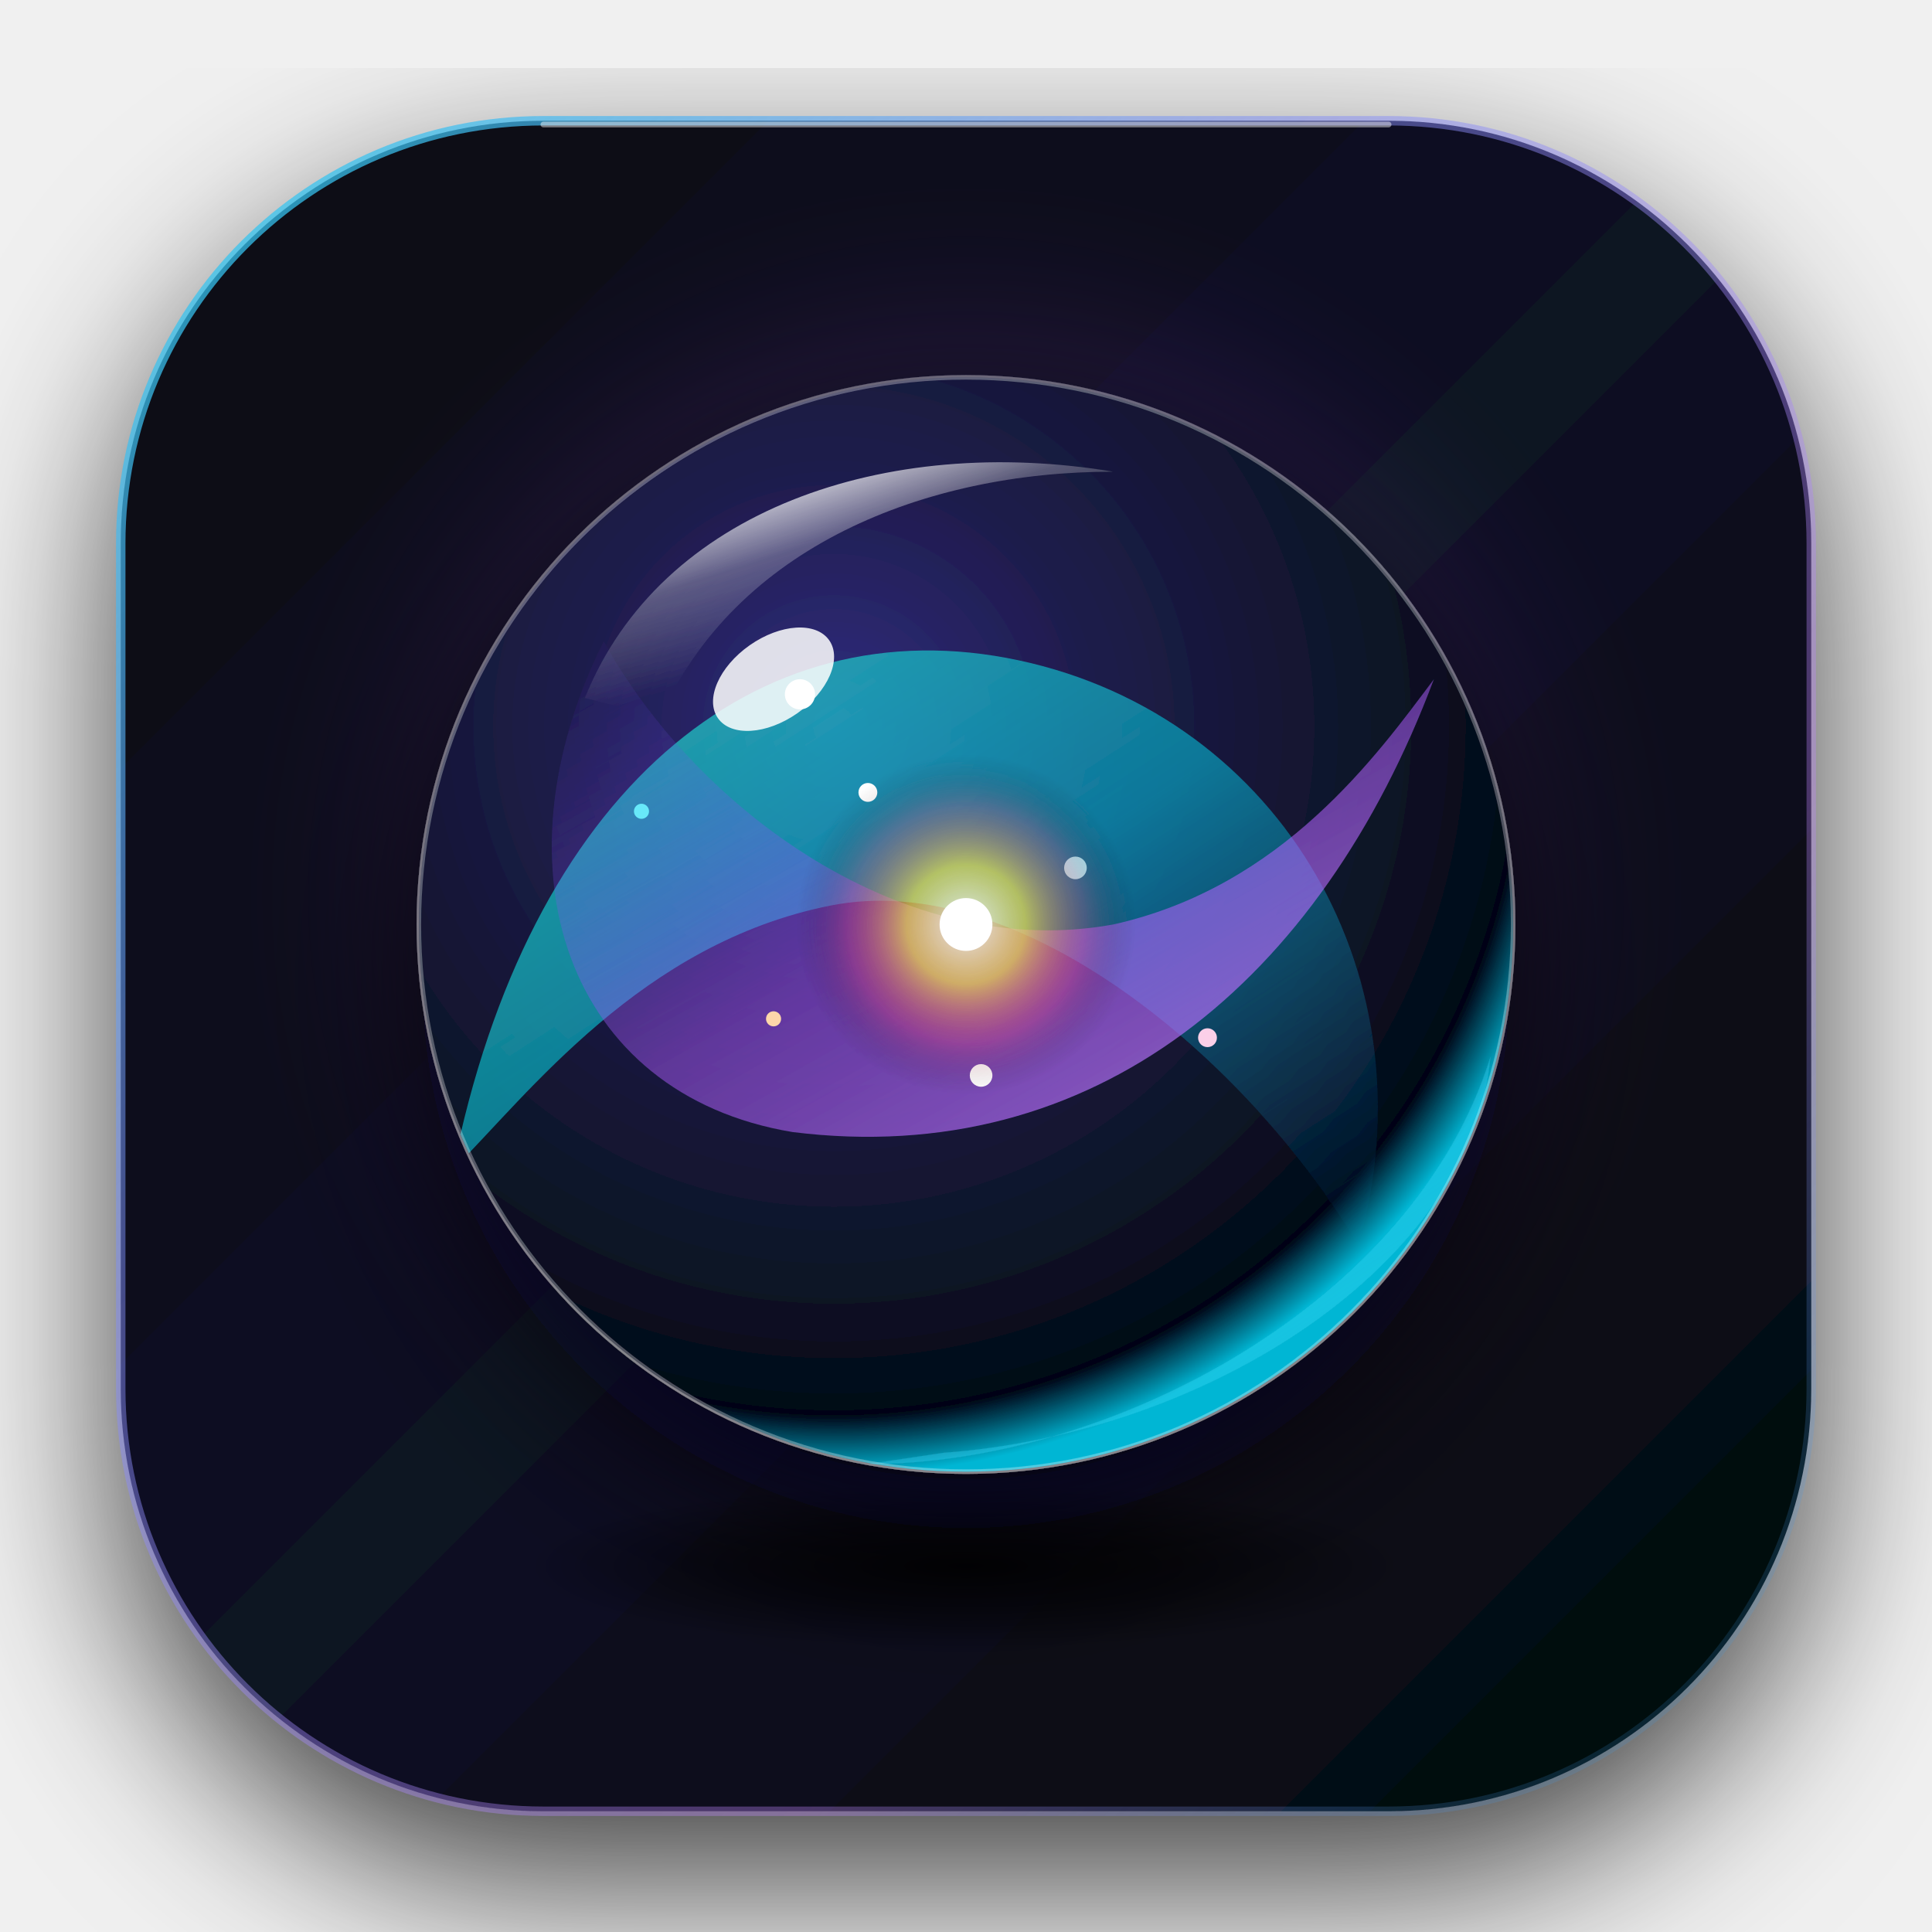
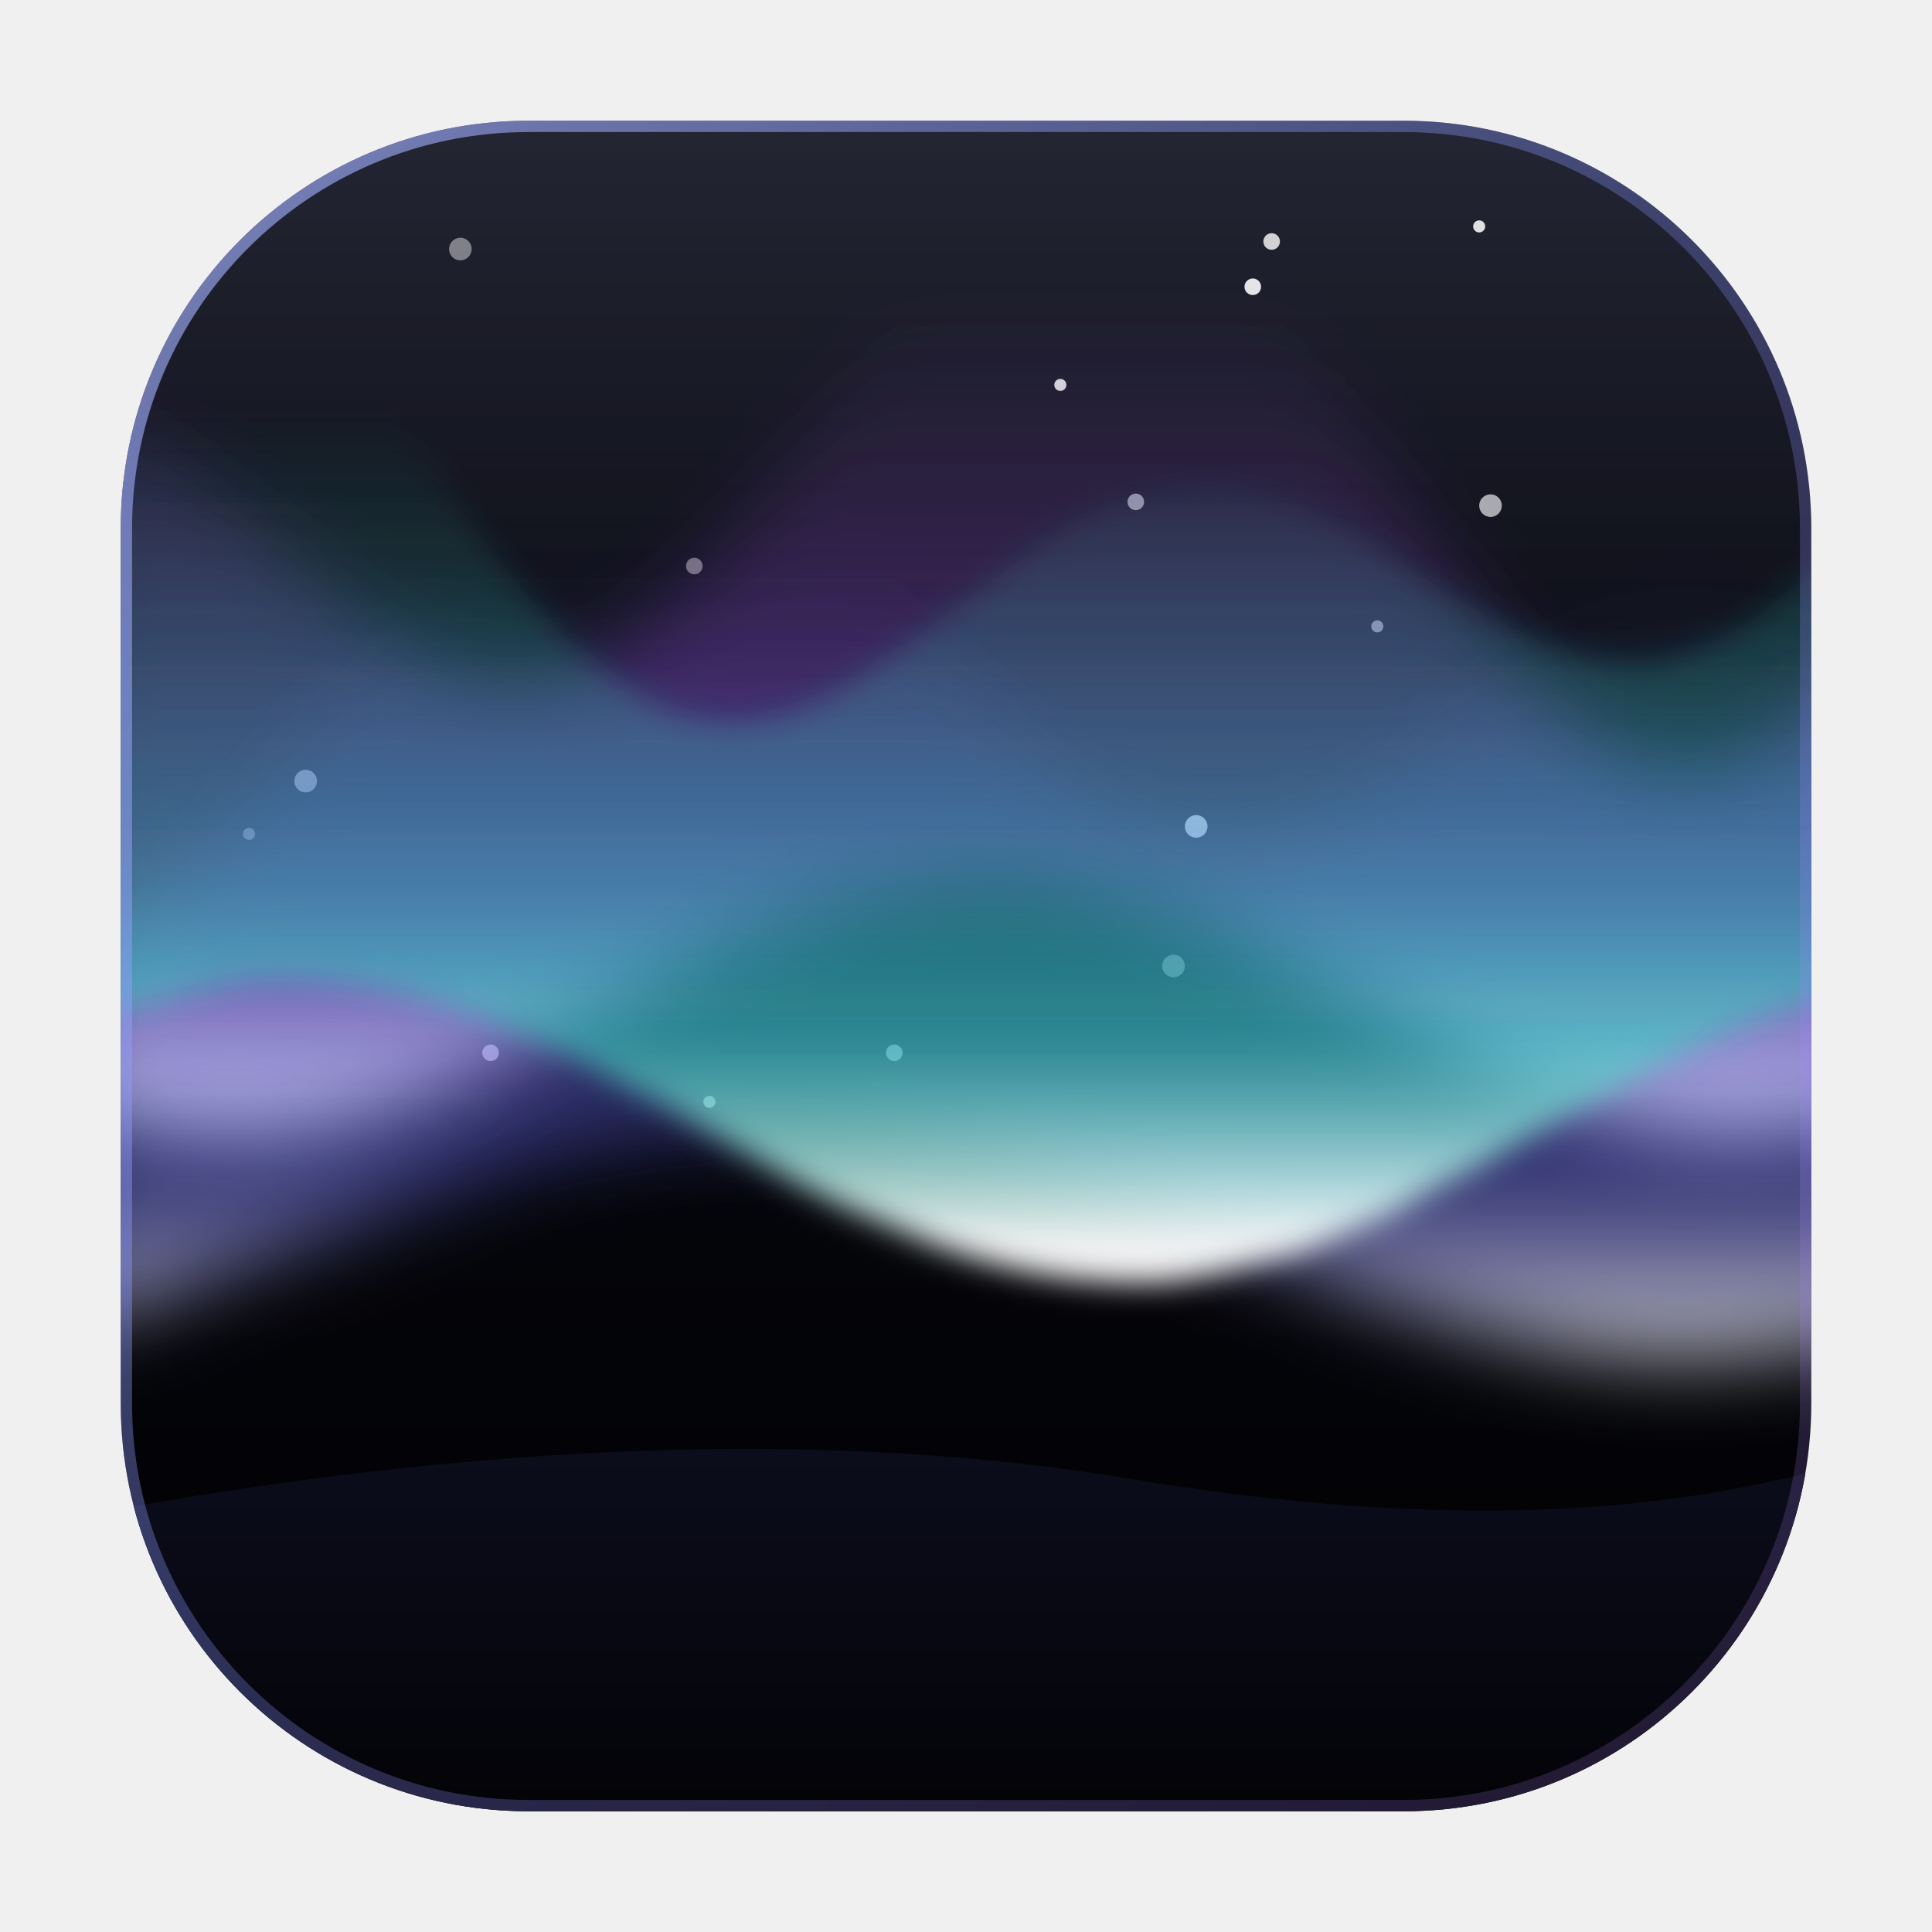
<svg xmlns="http://www.w3.org/2000/svg" viewBox="0 0 512 512" width="512" height="512">
  <defs>
-     <linearGradient id="zs-bg" x1="0%" y1="0%" x2="100%" y2="100%">
-       <stop offset="0%" stop-color="#060913" />
-       <stop offset="50%" stop-color="#0c1224" />
-       <stop offset="100%" stop-color="#04050b" />
+     <linearGradient id="bg" x1="0" y1="0" x2="0" y2="1">
+       <stop offset="0" stop-color="#101221" />
+       <stop offset=".55" stop-color="#05060b" />
+       <stop offset="1" stop-color="#010103" />
    </linearGradient>
-     <linearGradient id="zs-border" x1="0%" y1="0%" x2="100%" y2="100%">
-       <stop offset="0%" stop-color="#22d3ee" stop-opacity="0.8" />
-       <stop offset="35%" stop-color="#818cf8" stop-opacity="0.5" />
-       <stop offset="70%" stop-color="#c084fc" stop-opacity="0.35" />
-       <stop offset="100%" stop-color="#0ea5e9" stop-opacity="0.1" />
+     <linearGradient id="edge" x1="0" y1="0" x2="1" y2="1">
+       <stop offset="0" stop-color="#a5b4fc" stop-opacity=".7" />
+       <stop offset=".5" stop-color="#818cf8" stop-opacity=".3" />
+       <stop offset="1" stop-color="#c084fc" stop-opacity=".15" />
    </linearGradient>
-     <radialGradient id="zs-halo" cx="50%" cy="48%" r="50%">
-       <stop offset="0%" stop-color="#06b6d4" stop-opacity="0.4" />
-       <stop offset="45%" stop-color="#6366f1" stop-opacity="0.22" />
-       <stop offset="75%" stop-color="#a855f7" stop-opacity="0.08" />
-       <stop offset="100%" stop-color="#000000" stop-opacity="0" />
-     </radialGradient>
-     <radialGradient id="zs-sphere-body" cx="38%" cy="32%" r="68%">
-       <stop offset="0%" stop-color="#312e81" />
-       <stop offset="35%" stop-color="#1e1b4b" />
-       <stop offset="70%" stop-color="#0f172a" />
-       <stop offset="92%" stop-color="#020617" />
-       <stop offset="100%" stop-color="#06b6d4" />
-     </radialGradient>
-     <linearGradient id="zs-nebula-1" x1="0%" y1="0%" x2="100%" y2="100%">
-       <stop offset="0%" stop-color="#2dd4bf" stop-opacity="0.8" />
-       <stop offset="50%" stop-color="#06b6d4" stop-opacity="0.6" />
-       <stop offset="100%" stop-color="#0284c7" stop-opacity="0" />
+     <linearGradient id="sheen" x1="0" y1="0" x2="0" y2="1">
+       <stop offset="0" stop-color="#fff" stop-opacity=".08" />
+       <stop offset=".4" stop-color="#fff" stop-opacity="0" />
    </linearGradient>
-     <linearGradient id="zs-nebula-2" x1="100%" y1="100%" x2="0%" y2="0%">
-       <stop offset="0%" stop-color="#c084fc" stop-opacity="0.85" />
-       <stop offset="50%" stop-color="#a855f7" stop-opacity="0.5" />
-       <stop offset="100%" stop-color="#4f46e5" stop-opacity="0" />
+     <filter id="b4" x="-50%" y="-50%" width="200%" height="200%">
+       <feGaussianBlur stdDeviation="4" />
+     </filter>
+     <filter id="b10" x="-100%" y="-100%" width="300%" height="300%">
+       <feGaussianBlur stdDeviation="10" />
+     </filter>
+     <filter id="b22" x="-100%" y="-100%" width="300%" height="300%">
+       <feGaussianBlur stdDeviation="22" />
+     </filter>
+     <clipPath id="tile">
+       <rect x="32" y="32" width="448" height="448" rx="108" />
+     </clipPath>
+     <linearGradient id="g1" x1="0" y1="110" x2="0" y2="330" gradientUnits="userSpaceOnUse">
+       <stop offset="0" stop-color="#2dd4bf" stop-opacity="0" />
+       <stop offset=".75" stop-color="#2dd4bf" stop-opacity=".55" />
+       <stop offset="1" stop-color="#ffffff" stop-opacity=".95" />
    </linearGradient>
-     <radialGradient id="zs-core-star" cx="50%" cy="50%" r="50%">
-       <stop offset="0%" stop-color="#ffffff" stop-opacity="1" />
-       <stop offset="35%" stop-color="#fde047" stop-opacity="0.8" />
-       <stop offset="70%" stop-color="#f43f5e" stop-opacity="0.3" />
-       <stop offset="100%" stop-color="#000000" stop-opacity="0" />
-     </radialGradient>
-     <linearGradient id="zs-specular-top" x1="30%" y1="15%" x2="60%" y2="60%">
-       <stop offset="0%" stop-color="#ffffff" stop-opacity="0.85" />
-       <stop offset="40%" stop-color="#ffffff" stop-opacity="0.3" />
-       <stop offset="100%" stop-color="#ffffff" stop-opacity="0" />
+     <linearGradient id="g2" x1="0" y1="80" x2="0" y2="290" gradientUnits="userSpaceOnUse">
+       <stop offset="0" stop-color="#a855f7" stop-opacity="0" />
+       <stop offset=".75" stop-color="#a855f7" stop-opacity=".55" />
+       <stop offset="1" stop-color="#ffffff" stop-opacity=".95" />
    </linearGradient>
-     <linearGradient id="zs-fresnel" x1="0%" y1="0%" x2="100%" y2="100%">
-       <stop offset="0%" stop-color="#38bdf8" stop-opacity="0" />
-       <stop offset="70%" stop-color="#22d3ee" stop-opacity="0.5" />
-       <stop offset="100%" stop-color="#ffffff" stop-opacity="0.9" />
+     <linearGradient id="g3" x1="0" y1="150" x2="0" y2="360" gradientUnits="userSpaceOnUse">
+       <stop offset="0" stop-color="#6366f1" stop-opacity="0" />
+       <stop offset=".75" stop-color="#6366f1" stop-opacity=".55" />
+       <stop offset="1" stop-color="#ffffff" stop-opacity=".95" />
    </linearGradient>
-     <radialGradient id="zs-contact-shadow" cx="50%" cy="50%" r="50%">
-       <stop offset="0%" stop-color="#000000" stop-opacity="0.85" />
-       <stop offset="50%" stop-color="#000000" stop-opacity="0.5" />
-       <stop offset="100%" stop-color="#000000" stop-opacity="0" />
-     </radialGradient>
-     <clipPath id="zs-sphere-clip">
-       <circle cx="256" cy="245" r="145" />
-     </clipPath>
-     <filter id="zs-shadow" x="-15%" y="-15%" width="130%" height="130%">
-       <feDropShadow dx="0" dy="18" stdDeviation="24" flood-color="#000000" flood-opacity="0.75" />
-     </filter>
-     <filter id="zs-orb-shadow" x="-30%" y="-30%" width="160%" height="160%">
-       <feDropShadow dx="0" dy="16" stdDeviation="20" flood-color="#02040a" flood-opacity="0.9" />
-     </filter>
+     <linearGradient id="ground" x1="0" y1="0" x2="0" y2="1">
+       <stop offset="0" stop-color="#0c0d1c" />
+       <stop offset="1" stop-color="#010103" />
+     </linearGradient>
  </defs>
-   <rect x="32" y="32" width="448" height="448" rx="112" fill="url(#zs-bg)" filter="url(#zs-shadow)" />
-   <circle cx="256" cy="245" r="195" fill="url(#zs-halo)" />
-   <ellipse cx="256" cy="415" rx="115" ry="22" fill="url(#zs-contact-shadow)" />
-   <g filter="url(#zs-orb-shadow)">
-     <circle cx="256" cy="245" r="145" fill="url(#zs-sphere-body)" />
-     <g clip-path="url(#zs-sphere-clip)">
-       <path d="M 120,310 C 140,210 200,160 270,175 C 340,190 380,260 360,330 C 330,280 270,230 220,240 C 170,250 140,290 120,310 Z" fill="url(#zs-nebula-1)" />
-       <path d="M 380,180 C 350,260 290,310 210,300 C 150,290 130,230 160,170 C 185,215 240,255 295,245 C 340,235 365,200 380,180 Z" fill="url(#zs-nebula-2)" />
-       <circle cx="230" cy="210" r="2.5" fill="#ffffff" />
-       <circle cx="285" cy="230" r="3" fill="#a5f3fc" />
-       <circle cx="205" cy="270" r="2" fill="#fed7aa" />
-       <circle cx="320" cy="275" r="2.5" fill="#fbcfe8" />
-       <circle cx="260" cy="285" r="3" fill="#ffffff" />
-       <circle cx="170" cy="215" r="2" fill="#67e8f9" />
-       <circle cx="256" cy="245" r="45" fill="url(#zs-core-star)" opacity="0.85" />
-       <circle cx="256" cy="245" r="7" fill="#ffffff" />
-     </g>
-     <path d="M 155,185 C 175,135 235,115 295,125 C 245,125 195,145 175,190 Z" fill="url(#zs-specular-top)" opacity="0.9" />
-     <ellipse cx="205" cy="180" rx="18" ry="11" fill="#ffffff" opacity="0.85" transform="rotate(-35 205 180)" />
-     <circle cx="212" cy="184" r="4" fill="#ffffff" />
-     <path d="M 230,388 C 295,388 375,345 395,280 C 390,335 320,380 250,385 Z" fill="url(#zs-fresnel)" />
-     <circle cx="256" cy="245" r="145" fill="none" stroke="#ffffff" stroke-width="1.2" stroke-opacity="0.3" />
+   <g clip-path="url(#tile)">
+     <rect x="32" y="32" width="448" height="448" fill="url(#bg)" />
+     <circle cx="237" cy="279" r="2.2" fill="#fff" opacity="0.63" />
+     <circle cx="395" cy="134" r="3" fill="#fff" opacity="0.64" />
+     <circle cx="301" cy="133" r="2.2" fill="#fff" opacity="0.55" />
+     <circle cx="332" cy="76" r="2.2" fill="#fff" opacity="0.88" />
+     <circle cx="122" cy="66" r="3" fill="#fff" opacity="0.43" />
+     <circle cx="188" cy="292" r="1.6" fill="#fff" opacity="0.66" />
+     <circle cx="311" cy="256" r="3" fill="#fff" opacity="0.44" />
+     <circle cx="317" cy="219" r="3" fill="#fff" opacity="0.90" />
+     <circle cx="184" cy="150" r="2.2" fill="#fff" opacity="0.41" />
+     <circle cx="281" cy="102" r="1.6" fill="#fff" opacity="0.82" />
+     <circle cx="392" cy="60" r="1.6" fill="#fff" opacity="0.86" />
+     <circle cx="81" cy="207" r="3" fill="#fff" opacity="0.60" />
+     <circle cx="365" cy="166" r="1.6" fill="#fff" opacity="0.56" />
+     <circle cx="66" cy="221" r="1.6" fill="#fff" opacity="0.47" />
+     <circle cx="337" cy="64" r="2.2" fill="#fff" opacity="0.80" />
+     <circle cx="130" cy="279" r="2.2" fill="#fff" opacity="0.65" />
+     <path d="M 20 105 L 32 111 L 44 119 L 56 129 L 68 140 L 80 150 L 92 161 L 104 169 L 116 176 L 128 180 L 140 181 L 152 178 L 164 171 L 176 162 L 188 149 L 200 135 L 212 119 L 224 102 L 236 87 L 248 73 L 260 61 L 272 53 L 284 49 L 296 49 L 308 53 L 320 62 L 332 75 L 344 90 L 356 108 L 368 127 L 380 146 L 392 163 L 404 179 L 416 192 L 428 200 L 440 205 L 452 205 L 464 201 L 476 192 L 488 180 L 500 165 L 500 296 L 488 299 L 476 301 L 464 302 L 452 302 L 440 300 L 428 297 L 416 294 L 404 289 L 392 284 L 380 278 L 368 271 L 356 265 L 344 259 L 332 253 L 320 247 L 308 243 L 296 239 L 284 236 L 272 234 L 260 234 L 248 235 L 236 237 L 224 240 L 212 244 L 200 249 L 188 254 L 176 260 L 164 267 L 152 273 L 140 279 L 128 285 L 116 290 L 104 295 L 92 298 L 80 301 L 68 302 L 56 302 L 44 301 L 32 298 L 20 295 Z" fill="url(#g2)" filter="url(#b10)" opacity=".85" />
+     <path d="M 20 251 L 32 247 L 44 238 L 56 227 L 68 212 L 80 195 L 92 178 L 104 160 L 116 143 L 128 128 L 140 117 L 152 108 L 164 104 L 176 103 L 188 107 L 200 115 L 212 126 L 224 139 L 236 154 L 248 169 L 260 184 L 272 198 L 284 209 L 296 218 L 308 223 L 320 225 L 332 224 L 344 220 L 356 214 L 368 205 L 380 195 L 392 186 L 404 177 L 416 169 L 428 164 L 440 160 L 452 160 L 464 163 L 476 168 L 488 175 L 500 184 L 500 353 L 488 356 L 476 358 L 464 359 L 452 360 L 440 360 L 428 359 L 416 358 L 404 355 L 392 353 L 380 349 L 368 346 L 356 342 L 344 337 L 332 333 L 320 328 L 308 323 L 296 319 L 284 315 L 272 311 L 260 308 L 248 305 L 236 303 L 224 301 L 212 300 L 200 300 L 188 301 L 176 302 L 164 304 L 152 306 L 140 309 L 128 313 L 116 317 L 104 321 L 92 326 L 80 330 L 68 335 L 56 339 L 44 344 L 32 348 L 20 351 Z" fill="url(#g3)" filter="url(#b10)" opacity=".8" />
+     <path d="M 20 64 L 32 58 L 44 57 L 56 61 L 68 69 L 80 80 L 92 94 L 104 110 L 116 126 L 128 143 L 140 158 L 152 171 L 164 181 L 176 188 L 188 191 L 200 191 L 212 188 L 224 182 L 236 174 L 248 165 L 260 156 L 272 147 L 284 139 L 296 133 L 308 130 L 320 129 L 332 130 L 344 134 L 356 140 L 368 147 L 380 155 L 392 162 L 404 168 L 416 173 L 428 175 L 440 175 L 452 171 L 464 165 L 476 155 L 488 144 L 500 131 L 500 261 L 488 264 L 476 267 L 464 271 L 452 276 L 440 282 L 428 289 L 416 295 L 404 302 L 392 309 L 380 315 L 368 322 L 356 327 L 344 332 L 332 335 L 320 338 L 308 340 L 296 340 L 284 339 L 272 337 L 260 334 L 248 330 L 236 325 L 224 320 L 212 314 L 200 307 L 188 300 L 176 293 L 164 287 L 152 280 L 140 275 L 128 270 L 116 266 L 104 263 L 92 261 L 80 260 L 68 260 L 56 262 L 44 265 L 32 268 L 20 273 Z" fill="url(#g1)" filter="url(#b4)" />
+     <path d="M 20 402 Q 180 372 300 392 T 500 384 L 500 500 L 20 500 Z" fill="url(#ground)" />
+     <rect x="32" y="32" width="448" height="448" fill="url(#sheen)" />
  </g>
-   <rect x="32" y="32" width="448" height="448" rx="112" fill="none" stroke="url(#zs-border)" stroke-width="2.5" />
-   <path d="M 144,33 L 368,33" stroke="#ffffff" stroke-width="1.5" stroke-linecap="round" opacity="0.45" />
+   <rect x="33.5" y="33.5" width="445" height="445" rx="106.5" fill="none" stroke="url(#edge)" stroke-width="3" />
</svg>
